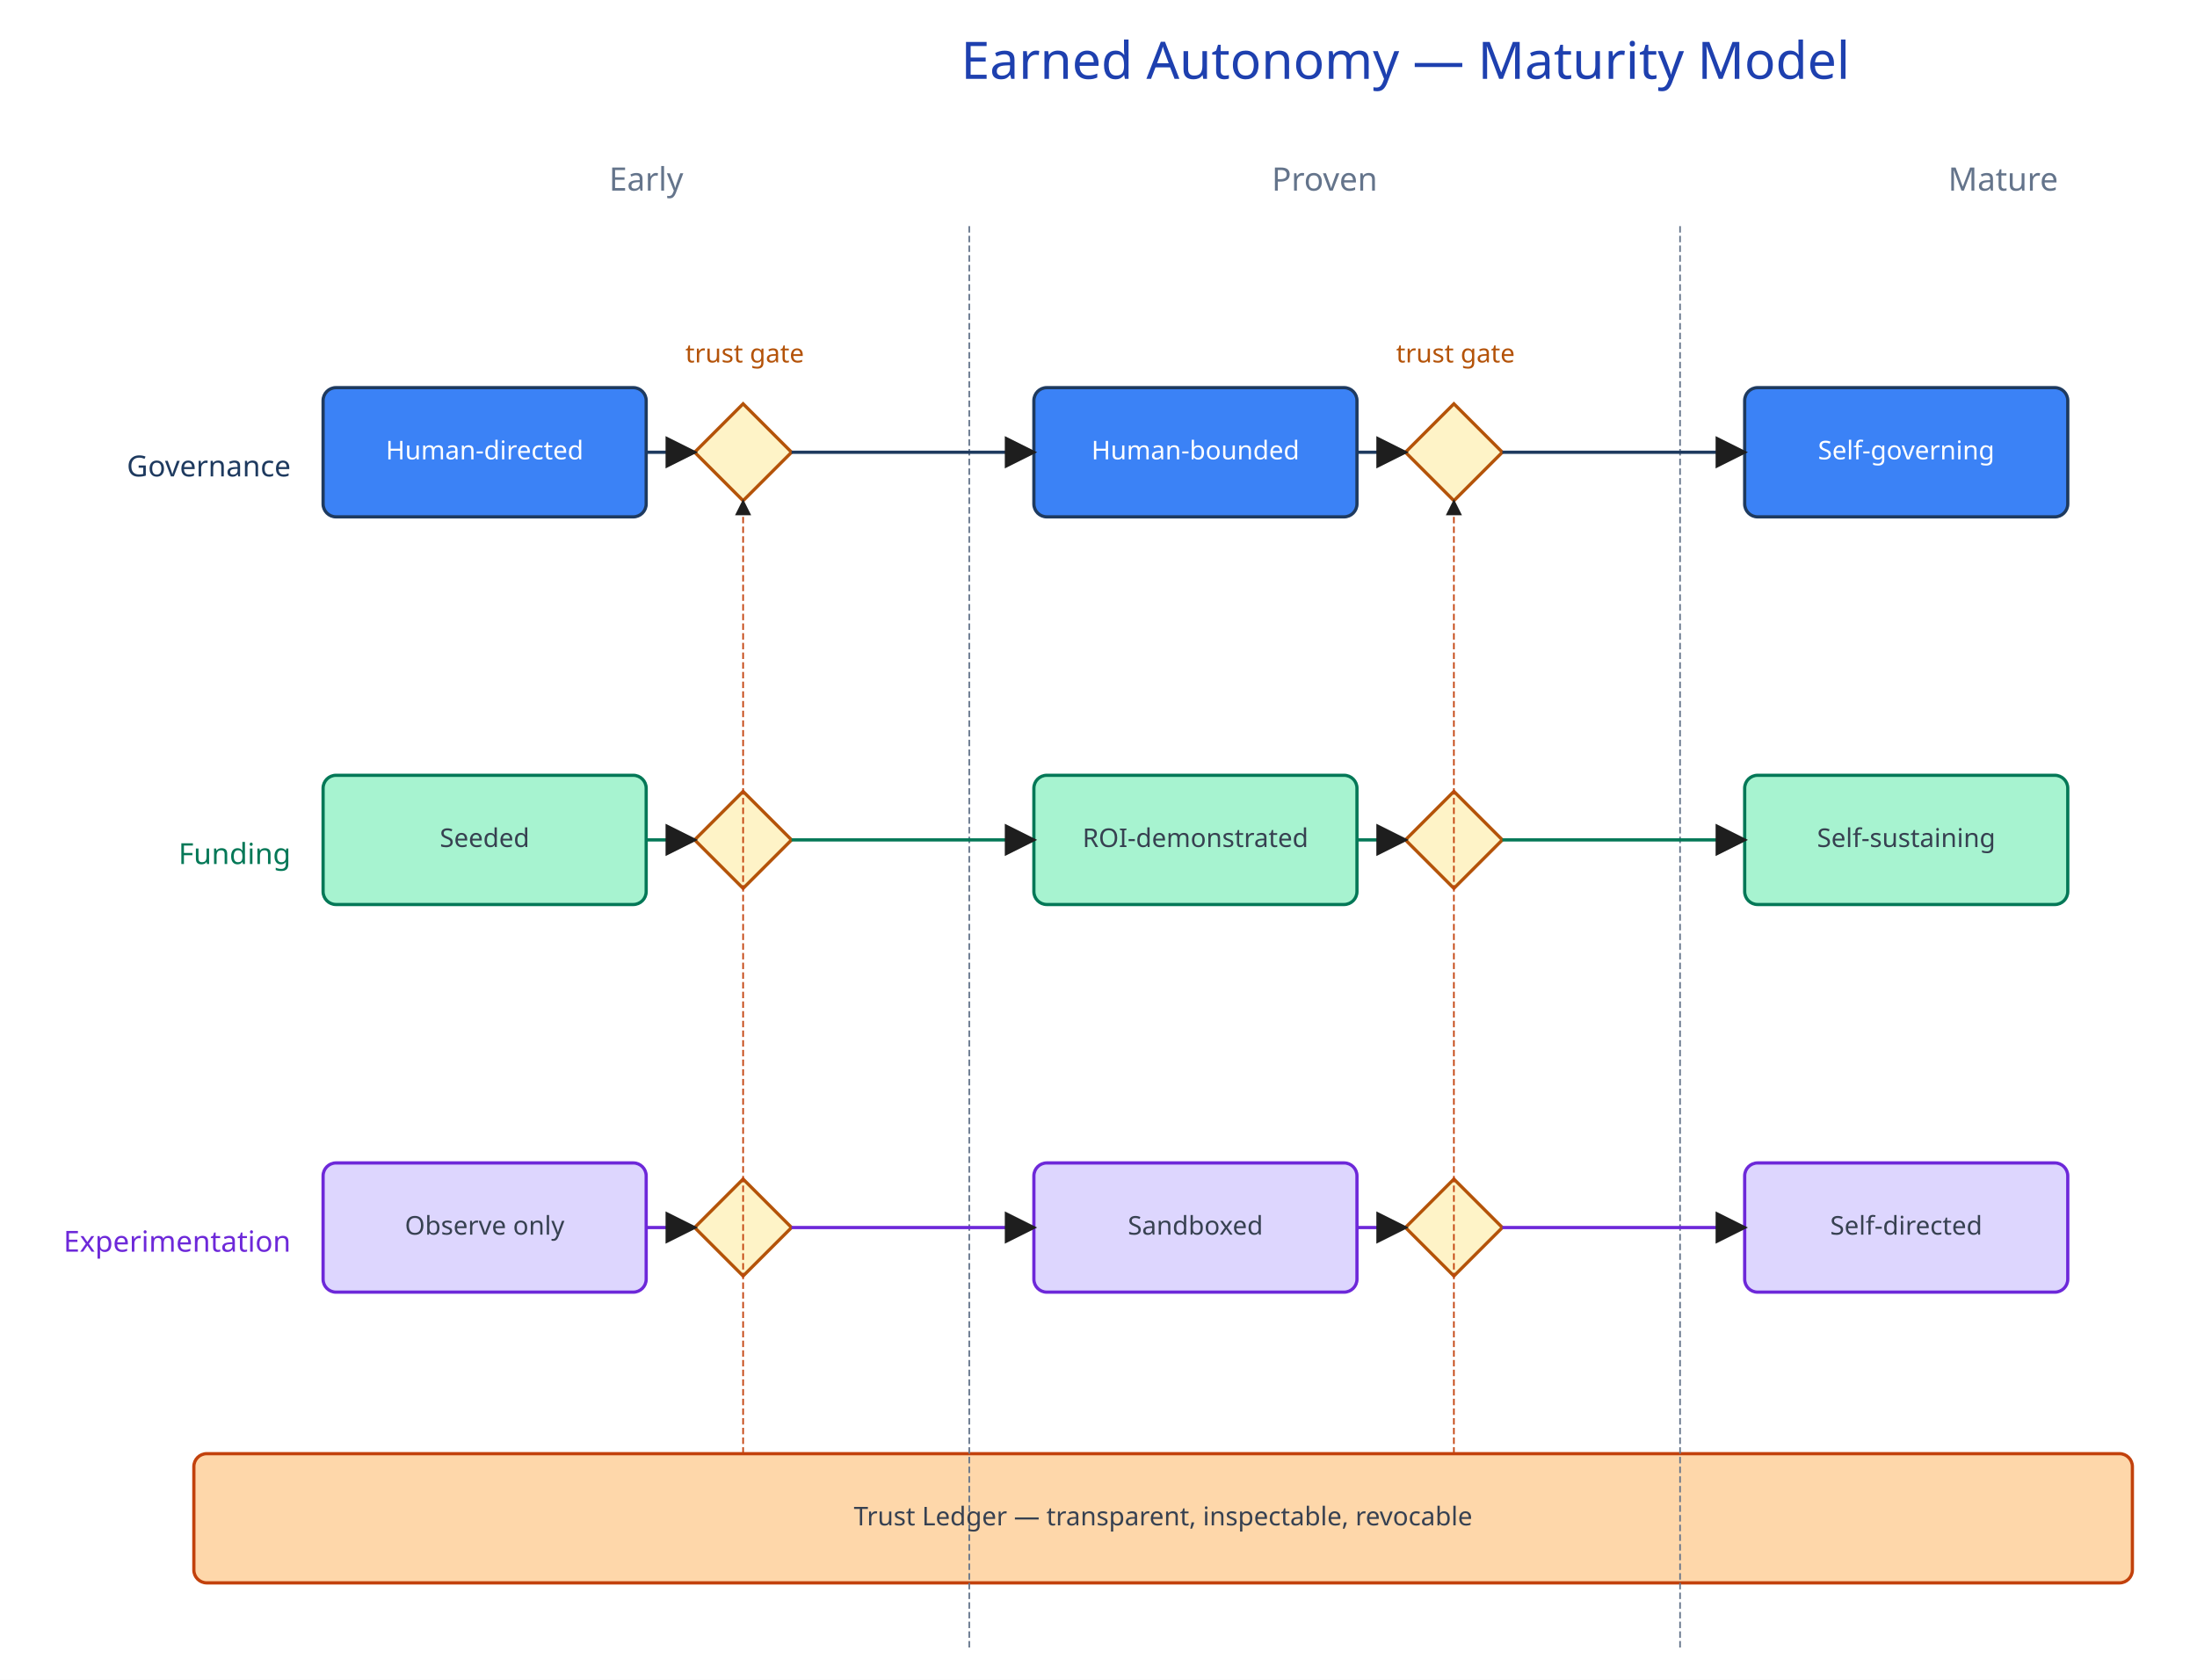
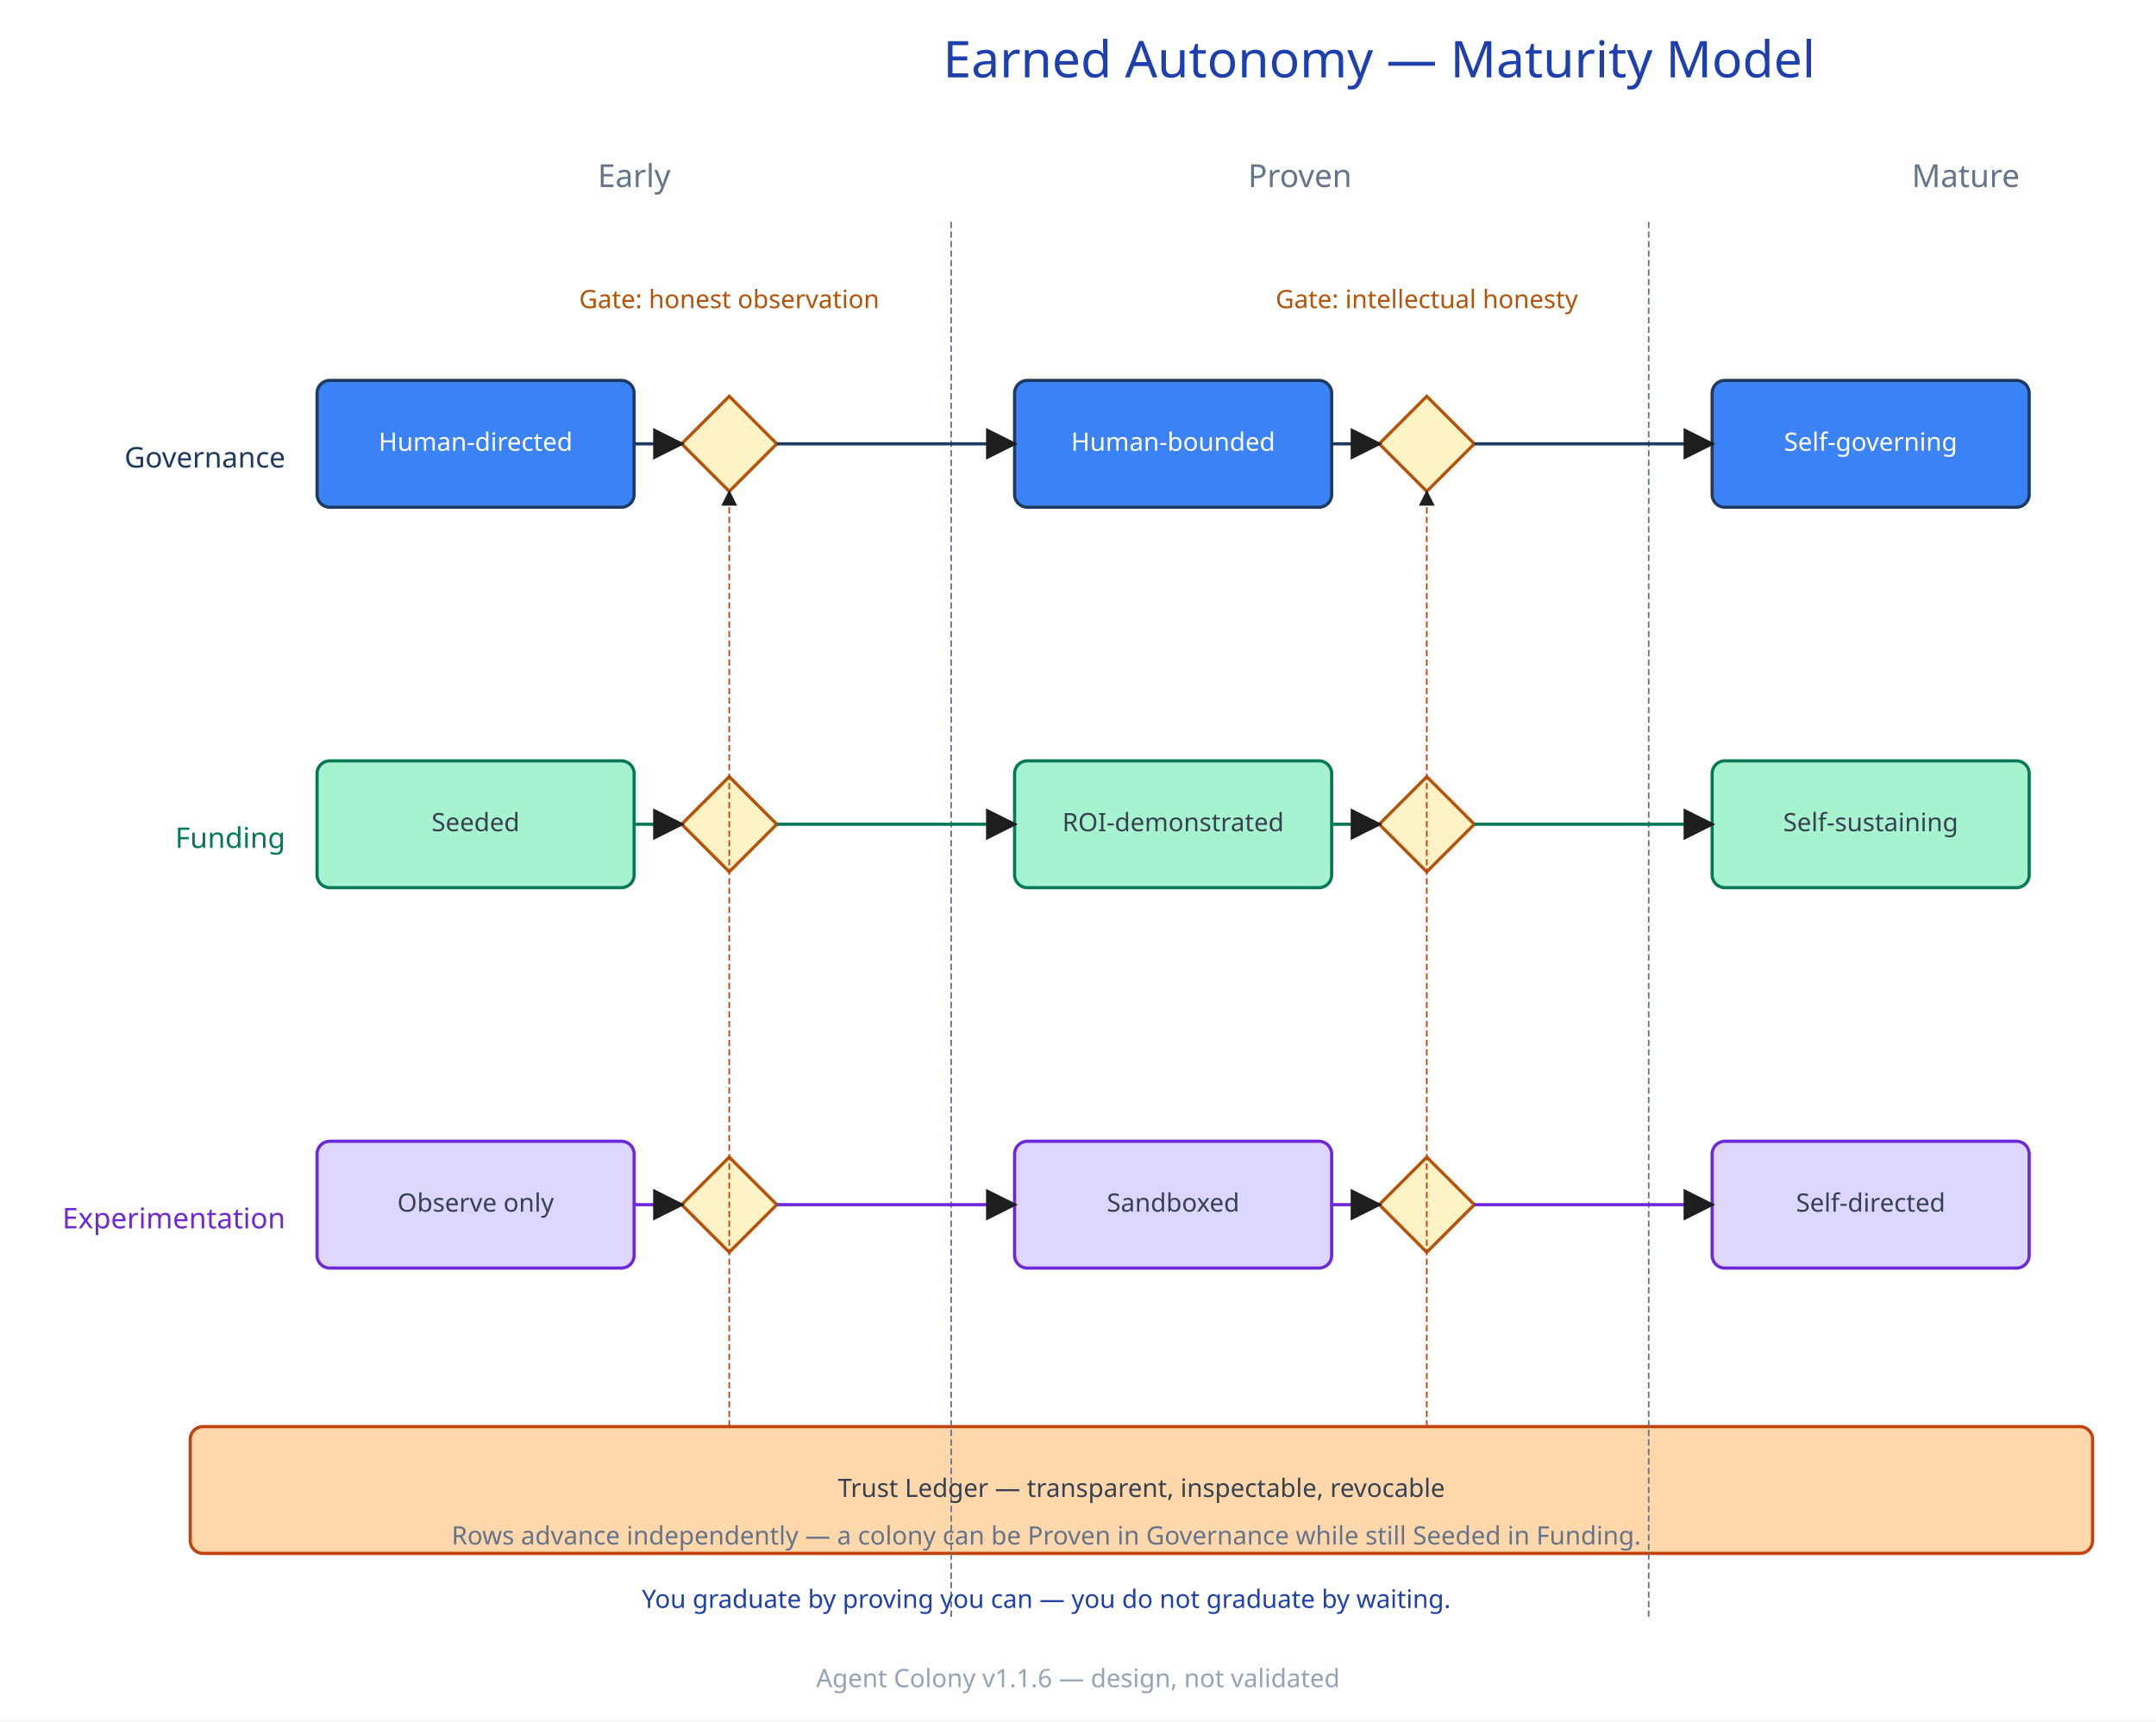
- <svg xmlns="http://www.w3.org/2000/svg" viewBox="-20 -20 1360 1040" width="1360" height="1040" font-family="Virgil, Segoe UI Emoji, sans-serif">
-   <rect x="-20" y="-20" width="1360" height="1040" fill="#ffffff" />
+ <svg xmlns="http://www.w3.org/2000/svg" viewBox="-20 -20 1360 1086" width="1360" height="1086" font-family="Virgil, Segoe UI Emoji, sans-serif">
+   <rect x="-20" y="-20" width="1360" height="1086" fill="#ffffff" />
  <defs>
    <marker id="arrowhead" markerWidth="10" markerHeight="10" refX="9" refY="5" orient="auto" markerUnits="strokeWidth">
      <path d="M 0 0 L 10 5 L 0 10 z" fill="#1e1e1e" />
    </marker>
  </defs>
  <rect x="180" y="220" width="200" height="80" rx="8" ry="8" fill="#3b82f6" stroke="#1e3a5f" stroke-width="2" />
  <polygon points="440.0,230 470,260.0 440.0,290 410,260.0" fill="#fef3c7" stroke="#b45309" stroke-width="2" />
  <rect x="620" y="220" width="200" height="80" rx="8" ry="8" fill="#3b82f6" stroke="#1e3a5f" stroke-width="2" />
  <polygon points="880.0,230 910,260.0 880.0,290 850,260.0" fill="#fef3c7" stroke="#b45309" stroke-width="2" />
  <rect x="1060" y="220" width="200" height="80" rx="8" ry="8" fill="#3b82f6" stroke="#1e3a5f" stroke-width="2" />
  <rect x="180" y="460" width="200" height="80" rx="8" ry="8" fill="#a7f3d0" stroke="#047857" stroke-width="2" />
  <polygon points="440.0,470 470,500.0 440.0,530 410,500.0" fill="#fef3c7" stroke="#b45309" stroke-width="2" />
  <rect x="620" y="460" width="200" height="80" rx="8" ry="8" fill="#a7f3d0" stroke="#047857" stroke-width="2" />
  <polygon points="880.0,470 910,500.0 880.0,530 850,500.0" fill="#fef3c7" stroke="#b45309" stroke-width="2" />
  <rect x="1060" y="460" width="200" height="80" rx="8" ry="8" fill="#a7f3d0" stroke="#047857" stroke-width="2" />
  <rect x="180" y="700" width="200" height="80" rx="8" ry="8" fill="#ddd6fe" stroke="#6d28d9" stroke-width="2" />
  <polygon points="440.0,710 470,740.0 440.0,770 410,740.0" fill="#fef3c7" stroke="#b45309" stroke-width="2" />
  <rect x="620" y="700" width="200" height="80" rx="8" ry="8" fill="#ddd6fe" stroke="#6d28d9" stroke-width="2" />
  <polygon points="880.0,710 910,740.0 880.0,770 850,740.0" fill="#fef3c7" stroke="#b45309" stroke-width="2" />
  <rect x="1060" y="700" width="200" height="80" rx="8" ry="8" fill="#ddd6fe" stroke="#6d28d9" stroke-width="2" />
  <rect x="100" y="880" width="1200" height="80" rx="8" ry="8" fill="#fed7aa" stroke="#c2410c" stroke-width="2" />
  <path d="M 580,120 L 580,1000" fill="none" stroke="#64748b" stroke-width="1" stroke-dasharray="4 2" />
  <path d="M 1020,120 L 1020,1000" fill="none" stroke="#64748b" stroke-width="1" stroke-dasharray="4 2" />
  <path d="M 380,260 L 410,260" fill="none" stroke="#1e3a5f" stroke-width="2" marker-end="url(#arrowhead)" />
  <path d="M 470,260 L 620,260" fill="none" stroke="#1e3a5f" stroke-width="2" marker-end="url(#arrowhead)" />
  <path d="M 820,260 L 850,260" fill="none" stroke="#1e3a5f" stroke-width="2" marker-end="url(#arrowhead)" />
  <path d="M 910,260 L 1060,260" fill="none" stroke="#1e3a5f" stroke-width="2" marker-end="url(#arrowhead)" />
  <path d="M 380,500 L 410,500" fill="none" stroke="#047857" stroke-width="2" marker-end="url(#arrowhead)" />
  <path d="M 470,500 L 620,500" fill="none" stroke="#047857" stroke-width="2" marker-end="url(#arrowhead)" />
  <path d="M 820,500 L 850,500" fill="none" stroke="#047857" stroke-width="2" marker-end="url(#arrowhead)" />
  <path d="M 910,500 L 1060,500" fill="none" stroke="#047857" stroke-width="2" marker-end="url(#arrowhead)" />
  <path d="M 380,740 L 410,740" fill="none" stroke="#6d28d9" stroke-width="2" marker-end="url(#arrowhead)" />
  <path d="M 470,740 L 620,740" fill="none" stroke="#6d28d9" stroke-width="2" marker-end="url(#arrowhead)" />
  <path d="M 820,740 L 850,740" fill="none" stroke="#6d28d9" stroke-width="2" marker-end="url(#arrowhead)" />
  <path d="M 910,740 L 1060,740" fill="none" stroke="#6d28d9" stroke-width="2" marker-end="url(#arrowhead)" />
  <path d="M 440,880 L 440,290" fill="none" stroke="#c2410c" stroke-width="1" stroke-dasharray="4 2" marker-end="url(#arrowhead)" />
  <path d="M 880,880 L 880,290" fill="none" stroke="#c2410c" stroke-width="1" stroke-dasharray="4 2" marker-end="url(#arrowhead)" />
  <text x="850.0" y="28.8" fill="#1e40af" font-size="32" text-anchor="middle">Earned Autonomy — Maturity Model</text>
  <text x="380.0" y="98.0" fill="#64748b" font-size="20" text-anchor="middle">Early</text>
  <text x="800.0" y="98.0" fill="#64748b" font-size="20" text-anchor="middle">Proven</text>
  <text x="1220.0" y="98.0" fill="#64748b" font-size="20" text-anchor="middle">Mature</text>
  <text x="160" y="274.95" fill="#1e3a5f" font-size="18" text-anchor="end">Governance</text>
  <text x="280.0" y="264.4" fill="#ffffff" font-size="16" text-anchor="middle">Human-directed</text>
  <text x="720.0" y="264.4" fill="#ffffff" font-size="16" text-anchor="middle">Human-bounded</text>
  <text x="1160.0" y="264.4" fill="#ffffff" font-size="16" text-anchor="middle">Self-governing</text>
  <text x="160" y="514.95" fill="#047857" font-size="18" text-anchor="end">Funding</text>
  <text x="280.0" y="504.4" fill="#374151" font-size="16" text-anchor="middle">Seeded</text>
  <text x="720.0" y="504.4" fill="#374151" font-size="16" text-anchor="middle">ROI-demonstrated</text>
  <text x="1160.0" y="504.4" fill="#374151" font-size="16" text-anchor="middle">Self-sustaining</text>
  <text x="160" y="754.95" fill="#6d28d9" font-size="18" text-anchor="end">Experimentation</text>
  <text x="280.0" y="744.4" fill="#374151" font-size="16" text-anchor="middle">Observe only</text>
  <text x="720.0" y="744.4" fill="#374151" font-size="16" text-anchor="middle">Sandboxed</text>
  <text x="1160.0" y="744.4" fill="#374151" font-size="16" text-anchor="middle">Self-directed</text>
  <text x="700.0" y="924.4" fill="#374151" font-size="16" text-anchor="middle">Trust Ledger — transparent, inspectable, revocable</text>
-   <text x="441.0" y="204.4" fill="#b45309" font-size="16" text-anchor="middle">trust gate</text>
-   <text x="881.0" y="204.4" fill="#b45309" font-size="16" text-anchor="middle">trust gate</text>
+   <text x="440.0" y="174.4" fill="#b45309" font-size="16" text-anchor="middle">Gate: honest observation</text>
+   <text x="880.0" y="174.4" fill="#b45309" font-size="16" text-anchor="middle">Gate: intellectual honesty</text>
+   <text x="640.0" y="994.4" fill="#1e40af" font-size="16" text-anchor="middle">You graduate by proving you can — you do not graduate by waiting.</text>
+   <text x="640.0" y="954.4" fill="#64748b" font-size="16" text-anchor="middle">Rows advance independently — a colony can be Proven in Governance while still Seeded in Funding.</text>
+   <text x="660.0" y="1044.4" fill="#94a3b8" font-size="16" text-anchor="middle">Agent Colony v1.1.6 — design, not validated</text>
</svg>
